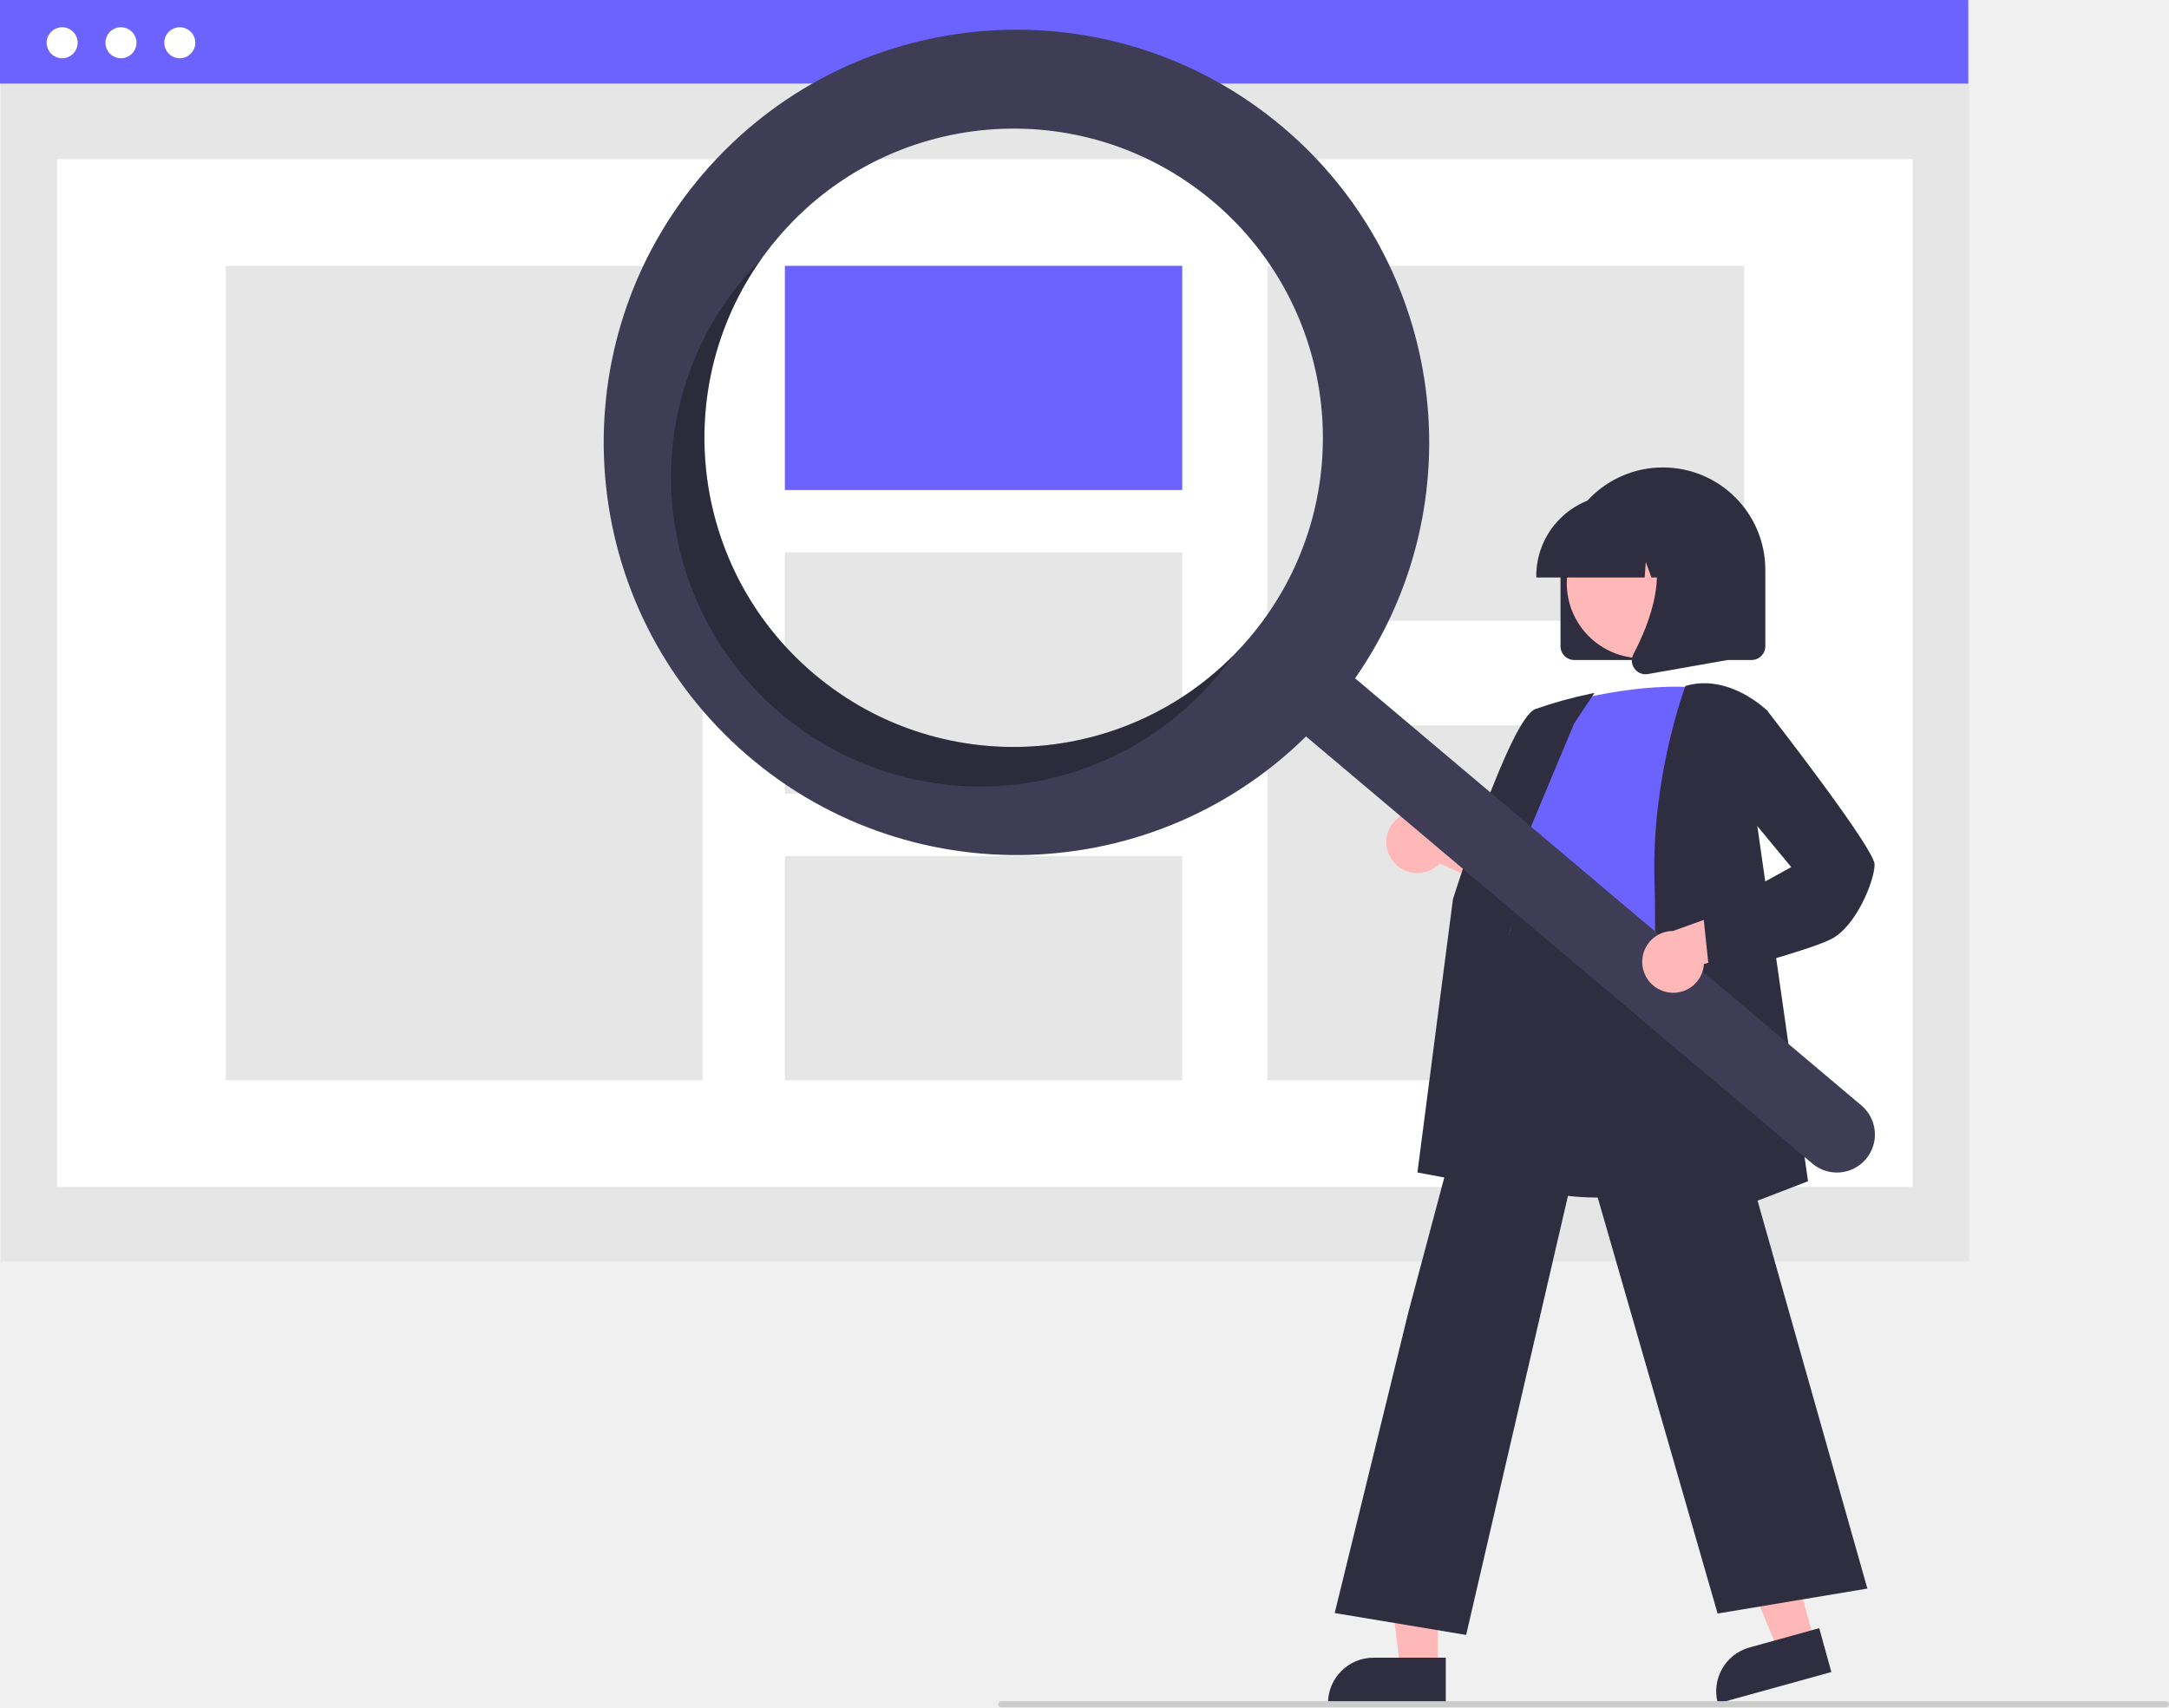
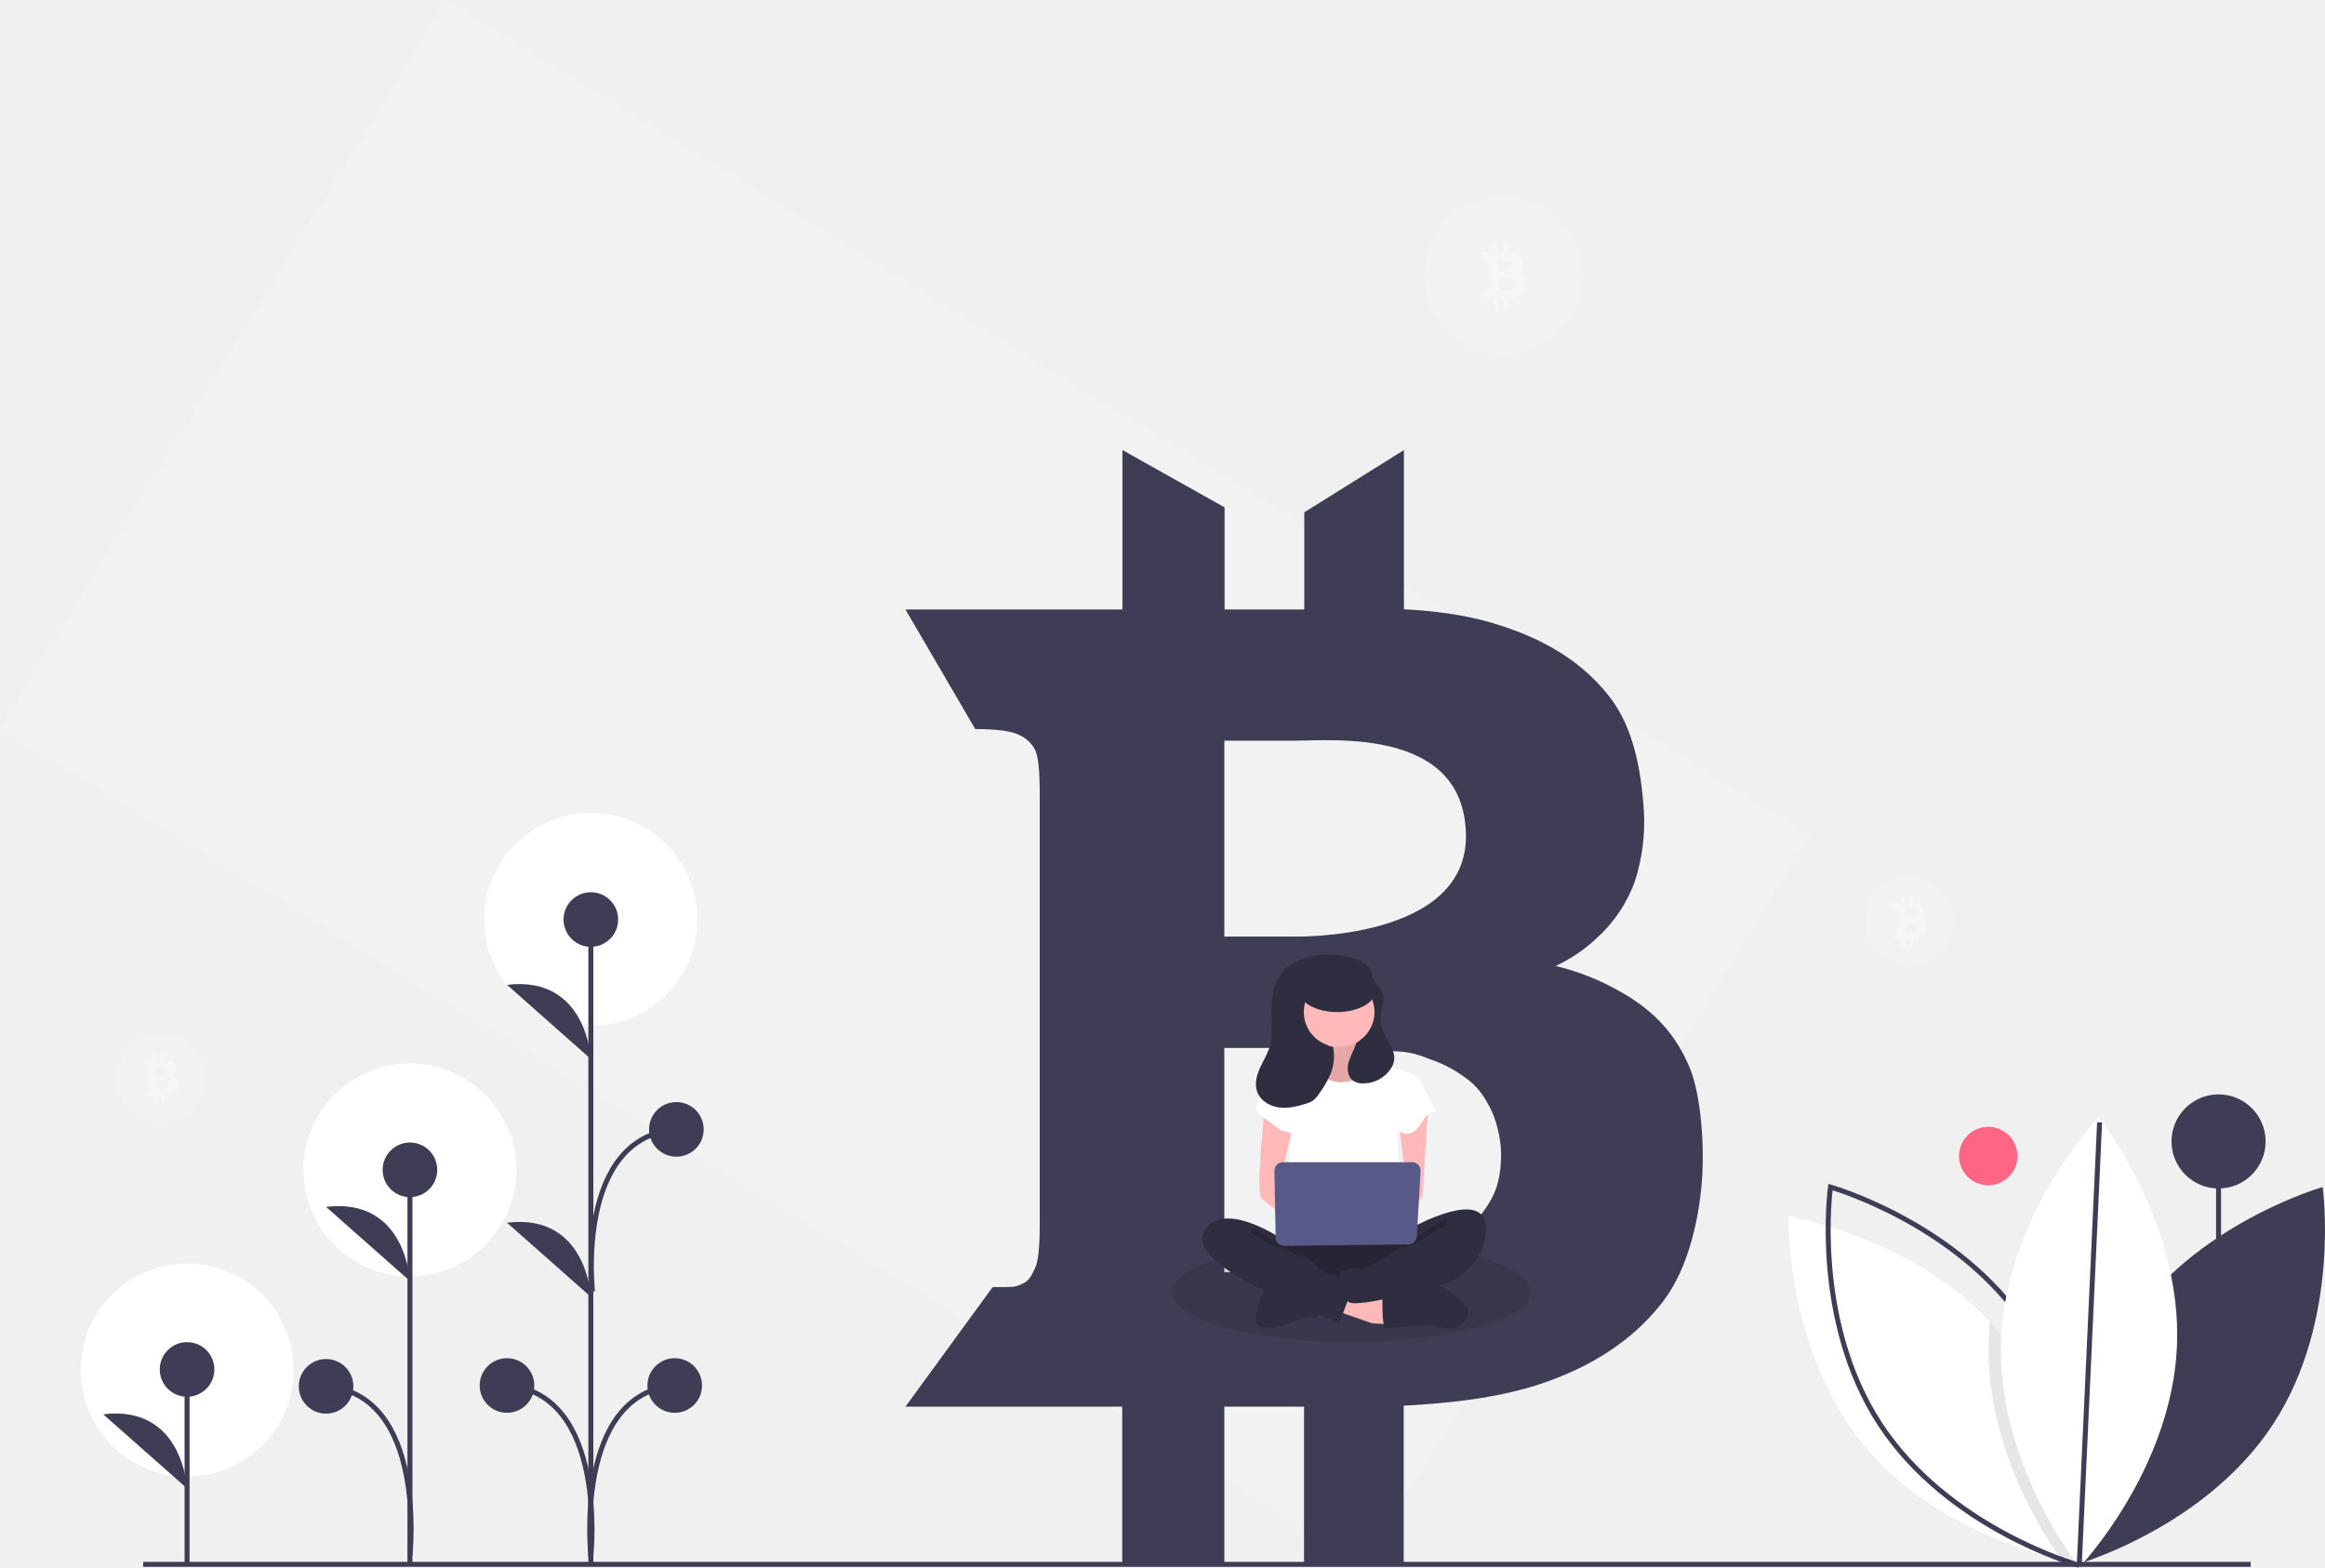
- <svg xmlns="http://www.w3.org/2000/svg" id="b2448b99-d97f-419e-8dc3-d5510f0392fe" data-name="Layer 1" width="709.533" height="558.594" viewBox="0 0 709.533 558.594">
-   <rect x="0.275" y="0.365" width="643.862" height="412.358" fill="#e6e6e6" />
-   <rect x="18.686" y="52.085" width="607.039" height="336.243" fill="#fff" />
-   <rect width="643.862" height="27.354" fill="#6c63ff" />
-   <circle cx="20.327" cy="13.985" r="5.07" fill="#fff" />
-   <circle cx="39.571" cy="13.985" r="5.07" fill="#fff" />
-   <circle cx="58.814" cy="13.985" r="5.07" fill="#fff" />
-   <rect x="73.844" y="86.973" width="155.981" height="266.467" fill="#e6e6e6" />
-   <rect x="256.75" y="86.973" width="129.984" height="73.348" fill="#6c63ff" />
-   <rect x="256.75" y="180.747" width="129.984" height="78.919" fill="#e6e6e6" />
-   <rect x="256.75" y="280.092" width="129.984" height="73.348" fill="#e6e6e6" />
-   <rect x="414.587" y="86.973" width="155.981" height="116.125" fill="#e6e6e6" />
-   <rect x="414.587" y="237.315" width="155.981" height="116.125" fill="#e6e6e6" />
-   <path d="M755.712,382.143v-25a33.5,33.5,0,1,1,67,0v25a4.505,4.505,0,0,1-4.5,4.5h-58A4.505,4.505,0,0,1,755.712,382.143Z" transform="translate(-245.2337 -170.7031)" fill="#2f2e41" />
-   <polygon points="593.514 536.786 581.698 540.056 563.462 496.038 580.901 491.212 593.514 536.786" fill="#ffb8b8" />
-   <path d="M819.385,708.282h23.644a0,0,0,0,1,0,0v14.887a0,0,0,0,1,0,0H804.498a0,0,0,0,1,0,0v0A14.887,14.887,0,0,1,819.385,708.282Z" transform="translate(-406.293 74.94457) rotate(-15.46951)" fill="#2f2e41" />
-   <polygon points="470.328 545.875 458.068 545.875 452.235 498.587 470.33 498.587 470.328 545.875" fill="#ffb8b8" />
-   <path d="M449.311,542.372h23.644a0,0,0,0,1,0,0v14.887a0,0,0,0,1,0,0H434.424a0,0,0,0,1,0,0v0A14.887,14.887,0,0,1,449.311,542.372Z" fill="#2f2e41" />
-   <path d="M700.778,452.301a10.056,10.056,0,0,0,15.392.917l32.59,14.658L745.796,449.545l-30.494-11.109a10.11,10.11,0,0,0-14.524,13.865Z" transform="translate(-245.2337 -170.7031)" fill="#ffb8b8" />
-   <path d="M768.492,562.539c-10.239,0-20.839-1.525-29.749-6.062a38.416,38.416,0,0,1-19.709-23.565c-4.642-14.699,1.211-29.14,6.871-43.105,3.508-8.654,6.821-16.827,7.68-24.884l.3-2.86c1.339-12.848,2.495-23.943,8.897-28.105,3.318-2.157,7.78-2.28,13.641-.377l55.045,17.881-2.024,104.49-.334.112C808.823,556.161,789.418,562.539,768.492,562.539Z" transform="translate(-245.2337 -170.7031)" fill="#2f2e41" />
-   <path d="M755.462,401.051s27-8,48-5c0,0-12,66-8,88s-69.5,8.5-54.5-12.5l5-25s-10-10-1-22Z" transform="translate(-245.2337 -170.7031)" fill="#6c63ff" />
-   <path d="M742.182,560.558l-33.276-6.239,11.618-89.407c.781-2.496,18.778-59.143,26.952-62.208a139.517,139.517,0,0,1,18.166-5.047l1.184-.237-6.672,10.009-26.564,63.654Z" transform="translate(-245.2337 -170.7031)" fill="#2f2e41" />
-   <path d="M724.843,705.622l-42.995-7.166,24.128-98.524,35.903-134.737.354,2.393c.028.178,3.382,17.78,53.151,9.97l.438-.068.121.426,60.152,212.538-48.99,8.165L762.422,543.551Z" transform="translate(-245.2337 -170.7031)" fill="#2f2e41" />
-   <path d="M784.436,577.29l.027-.756c.03-.84,2.988-84.373,2-117.967-.991-33.709,9.922-62.901,10.032-63.192l.089-.234.241-.069c14.12-4.034,26.369,8.005,26.491,8.127l.172.172-4.021,33.176,17.216,120.642Z" transform="translate(-245.2337 -170.7031)" fill="#2f2e41" />
-   <circle cx="537.095" cy="190.797" r="24.561" fill="#ffb8b8" />
-   <path d="M747.787,359.143a26.53,26.53,0,0,1,26.5-26.5h5a26.53,26.53,0,0,1,26.5,26.5v.5H795.22l-3.604-10.092-.721,10.092h-5.461l-1.818-5.092-.364,5.092H747.787Z" transform="translate(-245.2337 -170.7031)" fill="#2f2e41" />
-   <path d="M779.911,389.454a4.433,4.433,0,0,1-.352-4.707c5.299-10.078,12.717-28.7,2.87-40.185l-.708-.825h28.587V386.658l-25.969,4.582a4.596,4.596,0,0,1-.796.07A4.482,4.482,0,0,1,779.911,389.454Z" transform="translate(-245.2337 -170.7031)" fill="#2f2e41" />
-   <path d="M664.814,212.249a135.02,135.02,0,1,0,7.655,199.403L838.087,551.4a12.442,12.442,0,0,0,16.066-19.003l-.018-.015L688.516,392.634A135.027,135.027,0,0,0,664.814,212.249ZM654.137,379.177a101.158,101.158,0,1,1-12.077-142.548l0,0A101.158,101.158,0,0,1,654.137,379.177Z" transform="translate(-245.2337 -170.7031)" fill="#3f3d56" />
-   <path d="M511.589,391.254a101.163,101.163,0,0,1-17.166-135.989q-2.901,2.922-5.609,6.12A101.158,101.158,0,1,0,643.438,391.856q2.702-3.202,5.089-6.559A101.163,101.163,0,0,1,511.589,391.254Z" transform="translate(-245.2337 -170.7031)" opacity="0.3" style="isolation:isolate" />
-   <path d="M790.214,495.239a10.056,10.056,0,0,0,12.424-9.133l34.433-9.557L823.074,464.346l-30.552,10.947A10.11,10.11,0,0,0,790.214,495.239Z" transform="translate(-245.2337 -170.7031)" fill="#ffb8b8" />
-   <path d="M804.526,490.18,802.43,470.274l28.762-15.869-18.752-22.7L815.5,406.205l7.62-3.266.237.305c3.593,4.62,35.105,45.281,35.105,50.307,0,5.163-6.029,20.323-14.276,24.447-7.956,3.978-37.831,11.709-39.099,12.037Z" transform="translate(-245.2337 -170.7031)" fill="#2f2e41" />
-   <path d="M953.766,729.297h-381a1,1,0,1,1,0-2h381a1,1,0,0,1,0,2Z" transform="translate(-245.2337 -170.7031)" fill="#ccc" />
+ <svg xmlns="http://www.w3.org/2000/svg" data-name="Layer 1" width="933.321" height="629.287" viewBox="0 0 933.321 629.287">
+   <circle cx="603.482" cy="110.659" r="32" fill="#f2f2f2" />
+   <rect x="175.661" y="277.725" width="642" height="343" transform="translate(174.1087 -328.5784) rotate(31.45906)" fill="#f2f2f2" />
+   <path d="M811.321,563.266c-5-11.5-12.7-21.6-28.1-30.1a98.147,98.147,0,0,0-25.4-10,62.219,62.219,0,0,0,16.3-11,56.368,56.368,0,0,0,15.6-23.3,77.109,77.109,0,0,0,3.5-28.2c-1.1-16.8-4.4-33.1-13.2-44.8s-21.2-20.7-37.6-27c-12.6-4.8-25.5-7.8-45.5-8.9v-63.9l-40,25v39h-32v-41l-41-23v64h-87.1l28,48c8.65.01,14.51.81,17.5,2.3a13.225,13.225,0,0,1,6.5,6c1.3,2.5,1.9,8.4,1.9,17.5v173.2c0,9-.6,14.8-1.9,17.4s-2,4.9-5.1,6.3-3.2,1.3-11.8,1.3h-.1l-35,48h87v64h41v-64h32v64h40v-64.4c26-1.3,44.5-4.7,59.4-10.3,19.3-7.2,34.1-17.7,44.7-31.5s14.9-34.9,15.8-51.2C817.421,592.166,815.821,573.466,811.321,563.266Zm-186.5-129.2h.01v-1.33h27.96c15.73,0,68.15-5.24,69.02,37.57.88,42.81-69.02,41.06-69.02,41.06h-27.96v-3.3h-.01Zm0,122h32c6.5,0,28.86.99,37,1.36a35.499,35.499,0,0,1,9.76,1.74c1.15.39,2.24.83,3.42,1.32a49.732,49.732,0,0,1,13.79,6.98,28.807,28.807,0,0,1,7.13,6.7,38.229,38.229,0,0,1,2.36,3.69,37.473,37.473,0,0,1,4.17,10.29,41.737,41.737,0,0,1,1.47,10.72c0,7.79-1.44,14.24-4.99,19.7-4.81,8.06-12.7,13.77-21.58,17.8-22.96,10.44-52.53,9.7-52.53,9.7h-32Z" transform="translate(-133.3394 -135.4067)" fill="#3f3d56" />
+   <path d="M745.481,247.412a3.437,3.437,0,0,0-1.575-1.747,5.393,5.393,0,0,0-1.424-.58,3.482,3.482,0,0,0,.914-.638,3.282,3.282,0,0,0,.875-1.352,4.623,4.623,0,0,0,.196-1.637,4.992,4.992,0,0,0-.74-2.6,4.633,4.633,0,0,0-2.108-1.567,7.682,7.682,0,0,0-2.551-.517v-3.708l-2.242,1.451V236.78h-1.794v-2.379l-2.298-1.335V236.78h-4.883l1.57,2.786a2.447,2.447,0,0,1,.981.133.752.752,0,0,1,.364.348,2.884,2.884,0,0,1,.107,1.016v10.052a2.888,2.888,0,0,1-.107,1.01c-.073.151-.112.284-.286.366s-.179.075-.661.075h-.006l-1.962,2.786h4.877v3.714h2.298v-3.714h1.794v3.714H739.062v-3.737a10.628,10.628,0,0,0,3.33-.598,5.476,5.476,0,0,0,2.506-1.828,5.802,5.802,0,0,0,.886-2.971A6.754,6.754,0,0,0,745.481,247.412ZM735.026,239.914h.001v-.077h1.567c.882,0,3.82-.304,3.869,2.18.049,2.485-3.869,2.383-3.869,2.383H735.026v-.192h-.001Zm0,7.08h1.794c.364,0,1.618.057,2.074.079a1.929,1.929,0,0,1,.547.101c.064.023.126.048.192.077a2.753,2.753,0,0,1,.773.405,1.639,1.639,0,0,1,.4.389,2.482,2.482,0,0,1,.366.811,2.502,2.502,0,0,1,.082.622,2.085,2.085,0,0,1-.28,1.143,2.648,2.648,0,0,1-1.21,1.033,7.554,7.554,0,0,1-2.945.563h-1.794Z" transform="translate(-133.3394 -135.4067)" fill="#ffffff" opacity="0.3" />
+   <circle cx="798.13" cy="464.063" r="11.729" fill="#ff6584" />
+   <line x1="890.596" y1="591.744" x2="890.596" y2="458.194" fill="#3f3d56" stroke="#3f3d56" stroke-miterlimit="10" stroke-width="2" />
+   <circle cx="890.596" cy="458.194" r="18.886" fill="#3f3d56" />
+   <path d="M986.741,668.376c-27.28,41.835-19.805,95.043-19.805,95.043s51.704-14.619,78.983-56.454,19.805-95.043,19.805-95.043S1014.02,626.542,986.741,668.376Z" transform="translate(-133.3394 -135.4067)" fill="#3f3d56" />
+   <path d="M966.791,762.933s-.664-.106-1.886-.353c-.975-.198-2.317-.48-3.956-.869-14.652-3.455-53.608-15.133-79.077-45.837-31.877-38.447-30.534-92.161-30.534-92.161s48.74,7.92,80.857,42.446q2.088,2.225,4.062,4.613c27.737,33.452,30.322,78.462,30.527,89.589C966.812,762.028,966.791,762.933,966.791,762.933Z" transform="translate(-133.3394 -135.4067)" fill="#ffffff" />
+   <path d="M947.131,668.376c27.28,41.835,19.805,95.043,19.805,95.043s-51.704-14.619-78.983-56.454-19.805-95.043-19.805-95.043S919.851,626.542,947.131,668.376Z" transform="translate(-133.3394 -135.4067)" fill="none" stroke="#3f3d56" stroke-miterlimit="10" stroke-width="2" />
+   <path d="M966.783,760.361c-.721.869-1.356,1.611-1.879,2.218-1.159,1.321-1.816,2.014-1.816,2.014s-.798-1.003-2.141-2.882c-7.369-10.272-31.071-46.797-29.241-88.989q.148-3.317.487-6.563,2.088,2.225,4.062,4.613C963.993,704.224,966.579,749.234,966.783,760.361Z" transform="translate(-133.3394 -135.4067)" opacity="0.1" />
+   <path d="M1007.232,675.773c-2.156,49.896-39.195,88.82-39.195,88.82s-33.543-41.974-31.387-91.871,39.195-88.82,39.195-88.82S1009.388,625.876,1007.232,675.773Z" transform="translate(-133.3394 -135.4067)" fill="#ffffff" />
+   <line x1="834.697" y1="627.774" x2="842.84" y2="450.531" fill="none" stroke="#3f3d56" stroke-miterlimit="10" stroke-width="2" />
+   <line x1="57.472" y1="627.968" x2="903.492" y2="627.968" fill="none" stroke="#3f3d56" stroke-miterlimit="10" stroke-width="2" />
+   <circle cx="237.156" cy="369.084" r="42.73" fill="#ffffff" />
+   <circle cx="164.526" cy="469.648" r="42.73" fill="#ffffff" />
+   <circle cx="75.136" cy="549.96" r="42.73" fill="#ffffff" />
+   <line x1="75.098" y1="627.235" x2="75.098" y2="549.725" fill="#3f3d56" stroke="#3f3d56" stroke-miterlimit="10" stroke-width="2" />
+   <circle cx="75.098" cy="549.725" r="10.961" fill="#3f3d56" />
+   <path d="M208.437,732.903s-1.566-33.678-33.666-29.764" transform="translate(-133.3394 -135.4067)" fill="#3f3d56" />
+   <line x1="237.182" y1="627.779" x2="237.182" y2="369.241" fill="#3f3d56" stroke="#3f3d56" stroke-miterlimit="10" stroke-width="2" />
+   <circle cx="237.182" cy="369.119" r="10.961" fill="#3f3d56" />
+   <circle cx="203.516" cy="556.172" r="10.961" fill="#3f3d56" />
+   <path d="M370.522,560.515s-1.566-33.678-33.666-29.764" transform="translate(-133.3394 -135.4067)" fill="#3f3d56" />
+   <path d="M370.522,655.989s-1.566-33.678-33.666-29.764" transform="translate(-133.3394 -135.4067)" fill="#3f3d56" />
+   <path d="M370.522,760.173s7.046-65.462-33.666-68.594" transform="translate(-133.3394 -135.4067)" fill="none" stroke="#3f3d56" stroke-miterlimit="10" stroke-width="2" />
+   <circle cx="270.853" cy="556.172" r="10.961" fill="#3f3d56" />
+   <path d="M370.527,760.173s-7.046-65.462,33.666-68.594" transform="translate(-133.3394 -135.4067)" fill="none" stroke="#3f3d56" stroke-miterlimit="10" stroke-width="2" />
+   <circle cx="271.521" cy="453.354" r="10.961" fill="#3f3d56" />
+   <path d="M371.194,653.862s-7.046-61.97,33.666-65.102" transform="translate(-133.3394 -135.4067)" fill="none" stroke="#3f3d56" stroke-miterlimit="10" stroke-width="2" />
+   <line x1="164.565" y1="627.414" x2="164.565" y2="469.601" fill="#3f3d56" stroke="#3f3d56" stroke-miterlimit="10" stroke-width="2" />
+   <circle cx="164.565" cy="469.601" r="10.961" fill="#3f3d56" />
+   <path d="M297.904,649.647s-1.566-33.678-33.666-29.764" transform="translate(-133.3394 -135.4067)" fill="#3f3d56" />
+   <path d="M297.904,759.808s7.046-64.764-33.666-67.895" transform="translate(-133.3394 -135.4067)" fill="none" stroke="#3f3d56" stroke-miterlimit="10" stroke-width="2" />
+   <circle cx="130.899" cy="556.506" r="10.961" fill="#3f3d56" />
+   <circle cx="766.482" cy="369.659" r="18" fill="#f2f2f2" />
+   <path d="M709.351,636.366c-22.96,10.44-52.53,9.7-52.53,9.7h-32v-6.11c13.04-3.64,31.07-5.89,51-5.89A233.659,233.659,0,0,1,709.351,636.366Z" transform="translate(-133.3394 -135.4067)" opacity="0.1" />
+   <path d="M747.821,654.066c0,11.05-32.24,20-72,20s-72-8.95-72-20c0-5.51,8.02-10.5,21-14.11v6.11h32s29.57.74,52.53-9.7C732.221,639.706,747.821,646.376,747.821,654.066Z" transform="translate(-133.3394 -135.4067)" opacity="0.1" />
+   <rect x="521.043" y="394.129" width="30.635" height="30.69" fill="#2f2e41" />
+   <path d="M665.775,551.238s2.536,8.875-1.902,9.509a17.323,17.323,0,0,0-7.607,3.17l8.241,10.777h15.214l9.509-9.509s-12.679-9.509-10.143-15.214S665.775,551.238,665.775,551.238Z" transform="translate(-133.3394 -135.4067)" fill="#ffb9b9" />
+   <path d="M665.775,551.238s2.536,8.875-1.902,9.509a17.323,17.323,0,0,0-7.607,3.17l8.241,10.777h15.214l9.509-9.509s-12.679-9.509-10.143-15.214S665.775,551.238,665.775,551.238Z" transform="translate(-133.3394 -135.4067)" opacity="0.1" />
+   <polygon points="536.239 526.136 550.82 531.207 560.962 531.841 560.328 522.966 539.409 516.779 536.239 526.136" fill="#ffb9b9" />
+   <path d="M688.279,659.641s0,8.875,1.268,8.875,18.384-1.902,23.456,0,12.679-5.071,8.875-8.875-10.008-9.509-13.879-8.241-19.719,4.438-19.719,4.438Z" transform="translate(-133.3394 -135.4067)" fill="#2f2e41" />
+   <path d="M641.685,651.4s-7.607,15.214-2.536,16.482,10.777-.634,11.411-1.268,9.509-3.17,10.777-1.902,1.268-5.071,1.268-5.071Z" transform="translate(-133.3394 -135.4067)" fill="#2f2e41" />
+   <path d="M648.025,630.48s-12.045,16.482-3.17,20.92,51.349,4.438,54.518,0,4.438-18.384,0-19.652S648.025,630.48,648.025,630.48Z" transform="translate(-133.3394 -135.4067)" fill="#2f2e41" />
+   <path d="M648.025,630.48s-12.045,16.482-3.17,20.92,51.349,4.438,54.518,0,4.438-18.384,0-19.652S648.025,630.48,648.025,630.48Z" transform="translate(-133.3394 -135.4067)" opacity="0.2" />
+   <circle cx="537.507" cy="405.689" r="14.58" fill="#ffb9b9" />
+   <path d="M648.025,563.917l12.679-2.536s3.17,10.143,13.313,8.241,12.679-8.241,12.679-8.241,7.607,3.17,8.241,3.17,8.875,3.17,8.875,5.071-9.509,20.92-9.509,20.92l1.268,34.232-46.911-1.268,3.17-33.598Z" transform="translate(-133.3394 -135.4067)" fill="#ffffff" />
+   <path d="M641.051,580.399s-3.804,33.598-1.268,36.134,12.679,9.509,12.679,9.509v-7.607l-5.071-9.509,5.071-22.188Z" transform="translate(-133.3394 -135.4067)" fill="#ffb9b9" />
+   <path d="M706.663,579.448s-2.219,34.549-2.219,35.817-5.705,5.705-7.607,5.705-3.17-3.17-3.17-3.17l4.438-5.071-3.17-25.991Z" transform="translate(-133.3394 -135.4067)" fill="#ffb9b9" />
+   <path d="M700.641,627.944s28.527-15.848,29.161,0-14.58,22.188-14.58,22.188-39.304,11.786-40.889,7.478-4.754-11.281-2.219-11.915,5.705-1.902,6.973-.634,17.116-9.509,17.116-9.509Z" transform="translate(-133.3394 -135.4067)" fill="#2f2e41" />
+   <path d="M713.954,626.042s-5.705,2.536-7.607,4.438-10.143,5.071-10.143,5.071" transform="translate(-133.3394 -135.4067)" fill="none" stroke="#000" stroke-miterlimit="10" stroke-width="2" opacity="0.2" />
+   <path d="M651.828,565.185l-3.804-1.268s-13.947,14.58-9.509,18.384,6.973,5.071,8.241,6.339,7.607,1.902,7.607,1.902Z" transform="translate(-133.3394 -135.4067)" fill="#ffffff" />
+   <path d="M698.105,568.355l5.705,1.268s4.438,9.509,5.705,10.777-1.902.634-3.804,3.17-3.804,6.973-7.607,6.973-8.875-6.339-8.875-6.339Z" transform="translate(-133.3394 -135.4067)" fill="#ffffff" />
+   <path d="M649.293,633.65s-24.089-17.116-32.331-4.438,35.5,29.795,41.84,32.331,12.045,5.071,12.045,5.071,5.705-13.947,5.705-16.482-4.438-2.536-5.705-2.536-6.973-1.268-8.241-3.17S649.293,633.65,649.293,633.65Z" transform="translate(-133.3394 -135.4067)" fill="#2f2e41" />
+   <path d="M635.98,629.212s6.339,5.071,12.045,6.339,7.607,4.438,7.607,4.438" transform="translate(-133.3394 -135.4067)" fill="none" stroke="#000" stroke-miterlimit="10" stroke-width="2" opacity="0.2" />
+   <path d="M644.92,605.376l.506,26.841a3.36,3.36,0,0,0,3.397,3.296l49.949-.561a3.36,3.36,0,0,0,3.317-3.166l1.516-26.28a3.36,3.36,0,0,0-3.355-3.554H648.279A3.36,3.36,0,0,0,644.92,605.376Z" transform="translate(-133.3394 -135.4067)" fill="#575a89" />
+   <path d="M639.142,564.077c1.36-3.002,3.189-5.819,4.06-8.998,1.044-3.81.638-7.841.513-11.789a37.017,37.017,0,0,1,.884-10.403,17.885,17.885,0,0,1,5.142-8.953c6.643-5.931,18.802-6.356,26.914-3.888,3.198.973,6.605,2.827,7.398,6.074.12.49.173.995.307,1.482.664,2.418,3.138,3.948,4.03,6.291,1.154,3.031-.626,6.327-.858,9.561-.272,3.777,1.585,7.344,3.415,10.659,1.088,1.971,2.219,4.07,2.111,6.318a7.982,7.982,0,0,1-1.092,3.483,13.281,13.281,0,0,1-11.156,6.395,6.999,6.999,0,0,1-4.179-.987c-1.98-1.363-2.56-4.108-2.147-6.476s1.614-4.51,2.556-6.721c.289-.679.55-1.369.79-2.066a14.186,14.186,0,1,0-9.357,1.587,19.216,19.216,0,0,1-.931,10.685,40.347,40.347,0,0,1-4.487,7.823,10.801,10.801,0,0,1-2.858,3.199,10.143,10.143,0,0,1-2.435,1.04c-3.581,1.152-7.351,2.078-11.077,1.56s-7.415-2.765-8.684-6.306C636.888,570.546,637.781,567.079,639.142,564.077Z" transform="translate(-133.3394 -135.4067)" fill="#2f2e41" />
+   <ellipse cx="536.801" cy="397.502" rx="15.474" ry="8.768" fill="#2f2e41" />
+   <path d="M906.55,506.112a2.671,2.671,0,0,0-1.224-1.357,4.191,4.191,0,0,0-1.106-.451,2.706,2.706,0,0,0,.71-.496,2.55,2.55,0,0,0,.68-1.051,3.592,3.592,0,0,0,.152-1.272,3.879,3.879,0,0,0-.575-2.02,3.6,3.6,0,0,0-1.638-1.218,5.969,5.969,0,0,0-1.982-.401v-2.882l-1.742,1.127v1.759h-1.394v-1.849l-1.786-1.037v2.886h-3.794l1.22,2.165a1.902,1.902,0,0,1,.762.104.585.585,0,0,1,.283.271,2.241,2.241,0,0,1,.083.789v7.811a2.244,2.244,0,0,1-.083.785c-.057.117-.087.221-.222.284s-.139.059-.514.059h-.004l-1.525,2.165H896.64v2.886h1.786v-2.886h1.394v2.886h1.742v-2.904a8.259,8.259,0,0,0,2.588-.465,4.256,4.256,0,0,0,1.947-1.421,4.508,4.508,0,0,0,.688-2.309A5.248,5.248,0,0,0,906.55,506.112Zm-8.124-5.827h0v-.06h1.218c.685,0,2.969-.236,3.007,1.694.038,1.931-3.007,1.852-3.007,1.852h-1.218v-.149H898.426Zm0,5.502h1.394c.283,0,1.257.045,1.612.061a1.499,1.499,0,0,1,.425.078c.05.018.098.037.149.06a2.139,2.139,0,0,1,.601.315,1.274,1.274,0,0,1,.311.302,1.928,1.928,0,0,1,.284.63,1.945,1.945,0,0,1,.064.483,1.62,1.62,0,0,1-.217.888,2.058,2.058,0,0,1-.94.803,5.87,5.87,0,0,1-2.288.437h-1.394Z" transform="translate(-133.3394 -135.4067)" fill="#ffffff" opacity="0.3" />
+   <circle cx="64.482" cy="432.659" r="18" fill="#f2f2f2" />
+   <path d="M204.55,569.112a2.671,2.671,0,0,0-1.224-1.357,4.191,4.191,0,0,0-1.106-.451,2.706,2.706,0,0,0,.71-.496,2.55,2.55,0,0,0,.68-1.051,3.592,3.592,0,0,0,.152-1.272,3.879,3.879,0,0,0-.575-2.02,3.6,3.6,0,0,0-1.638-1.218,5.969,5.969,0,0,0-1.982-.401v-2.882l-1.742,1.127v1.759h-1.394v-1.849l-1.786-1.037v2.886h-3.794l1.22,2.165a1.902,1.902,0,0,1,.762.104.585.585,0,0,1,.283.271,2.241,2.241,0,0,1,.083.789v7.811a2.244,2.244,0,0,1-.083.785c-.057.117-.087.221-.222.284s-.139.059-.514.059h-.004l-1.525,2.165H194.64v2.886h1.786v-2.886h1.394v2.886h1.742v-2.904a8.259,8.259,0,0,0,2.588-.465,4.256,4.256,0,0,0,1.947-1.421,4.508,4.508,0,0,0,.688-2.309A5.248,5.248,0,0,0,204.55,569.112Zm-8.124-5.827h0v-.06h1.218c.685,0,2.969-.236,3.007,1.694.038,1.931-3.007,1.852-3.007,1.852h-1.218v-.149H196.426Zm0,5.502h1.394c.283,0,1.257.045,1.612.061a1.499,1.499,0,0,1,.425.078c.05.018.098.037.149.06a2.139,2.139,0,0,1,.601.315,1.274,1.274,0,0,1,.311.302,1.928,1.928,0,0,1,.284.63,1.945,1.945,0,0,1,.064.483,1.62,1.62,0,0,1-.217.888,2.058,2.058,0,0,1-.94.803,5.87,5.87,0,0,1-2.288.437h-1.394Z" transform="translate(-133.3394 -135.4067)" fill="#ffffff" opacity="0.3" />
</svg>
